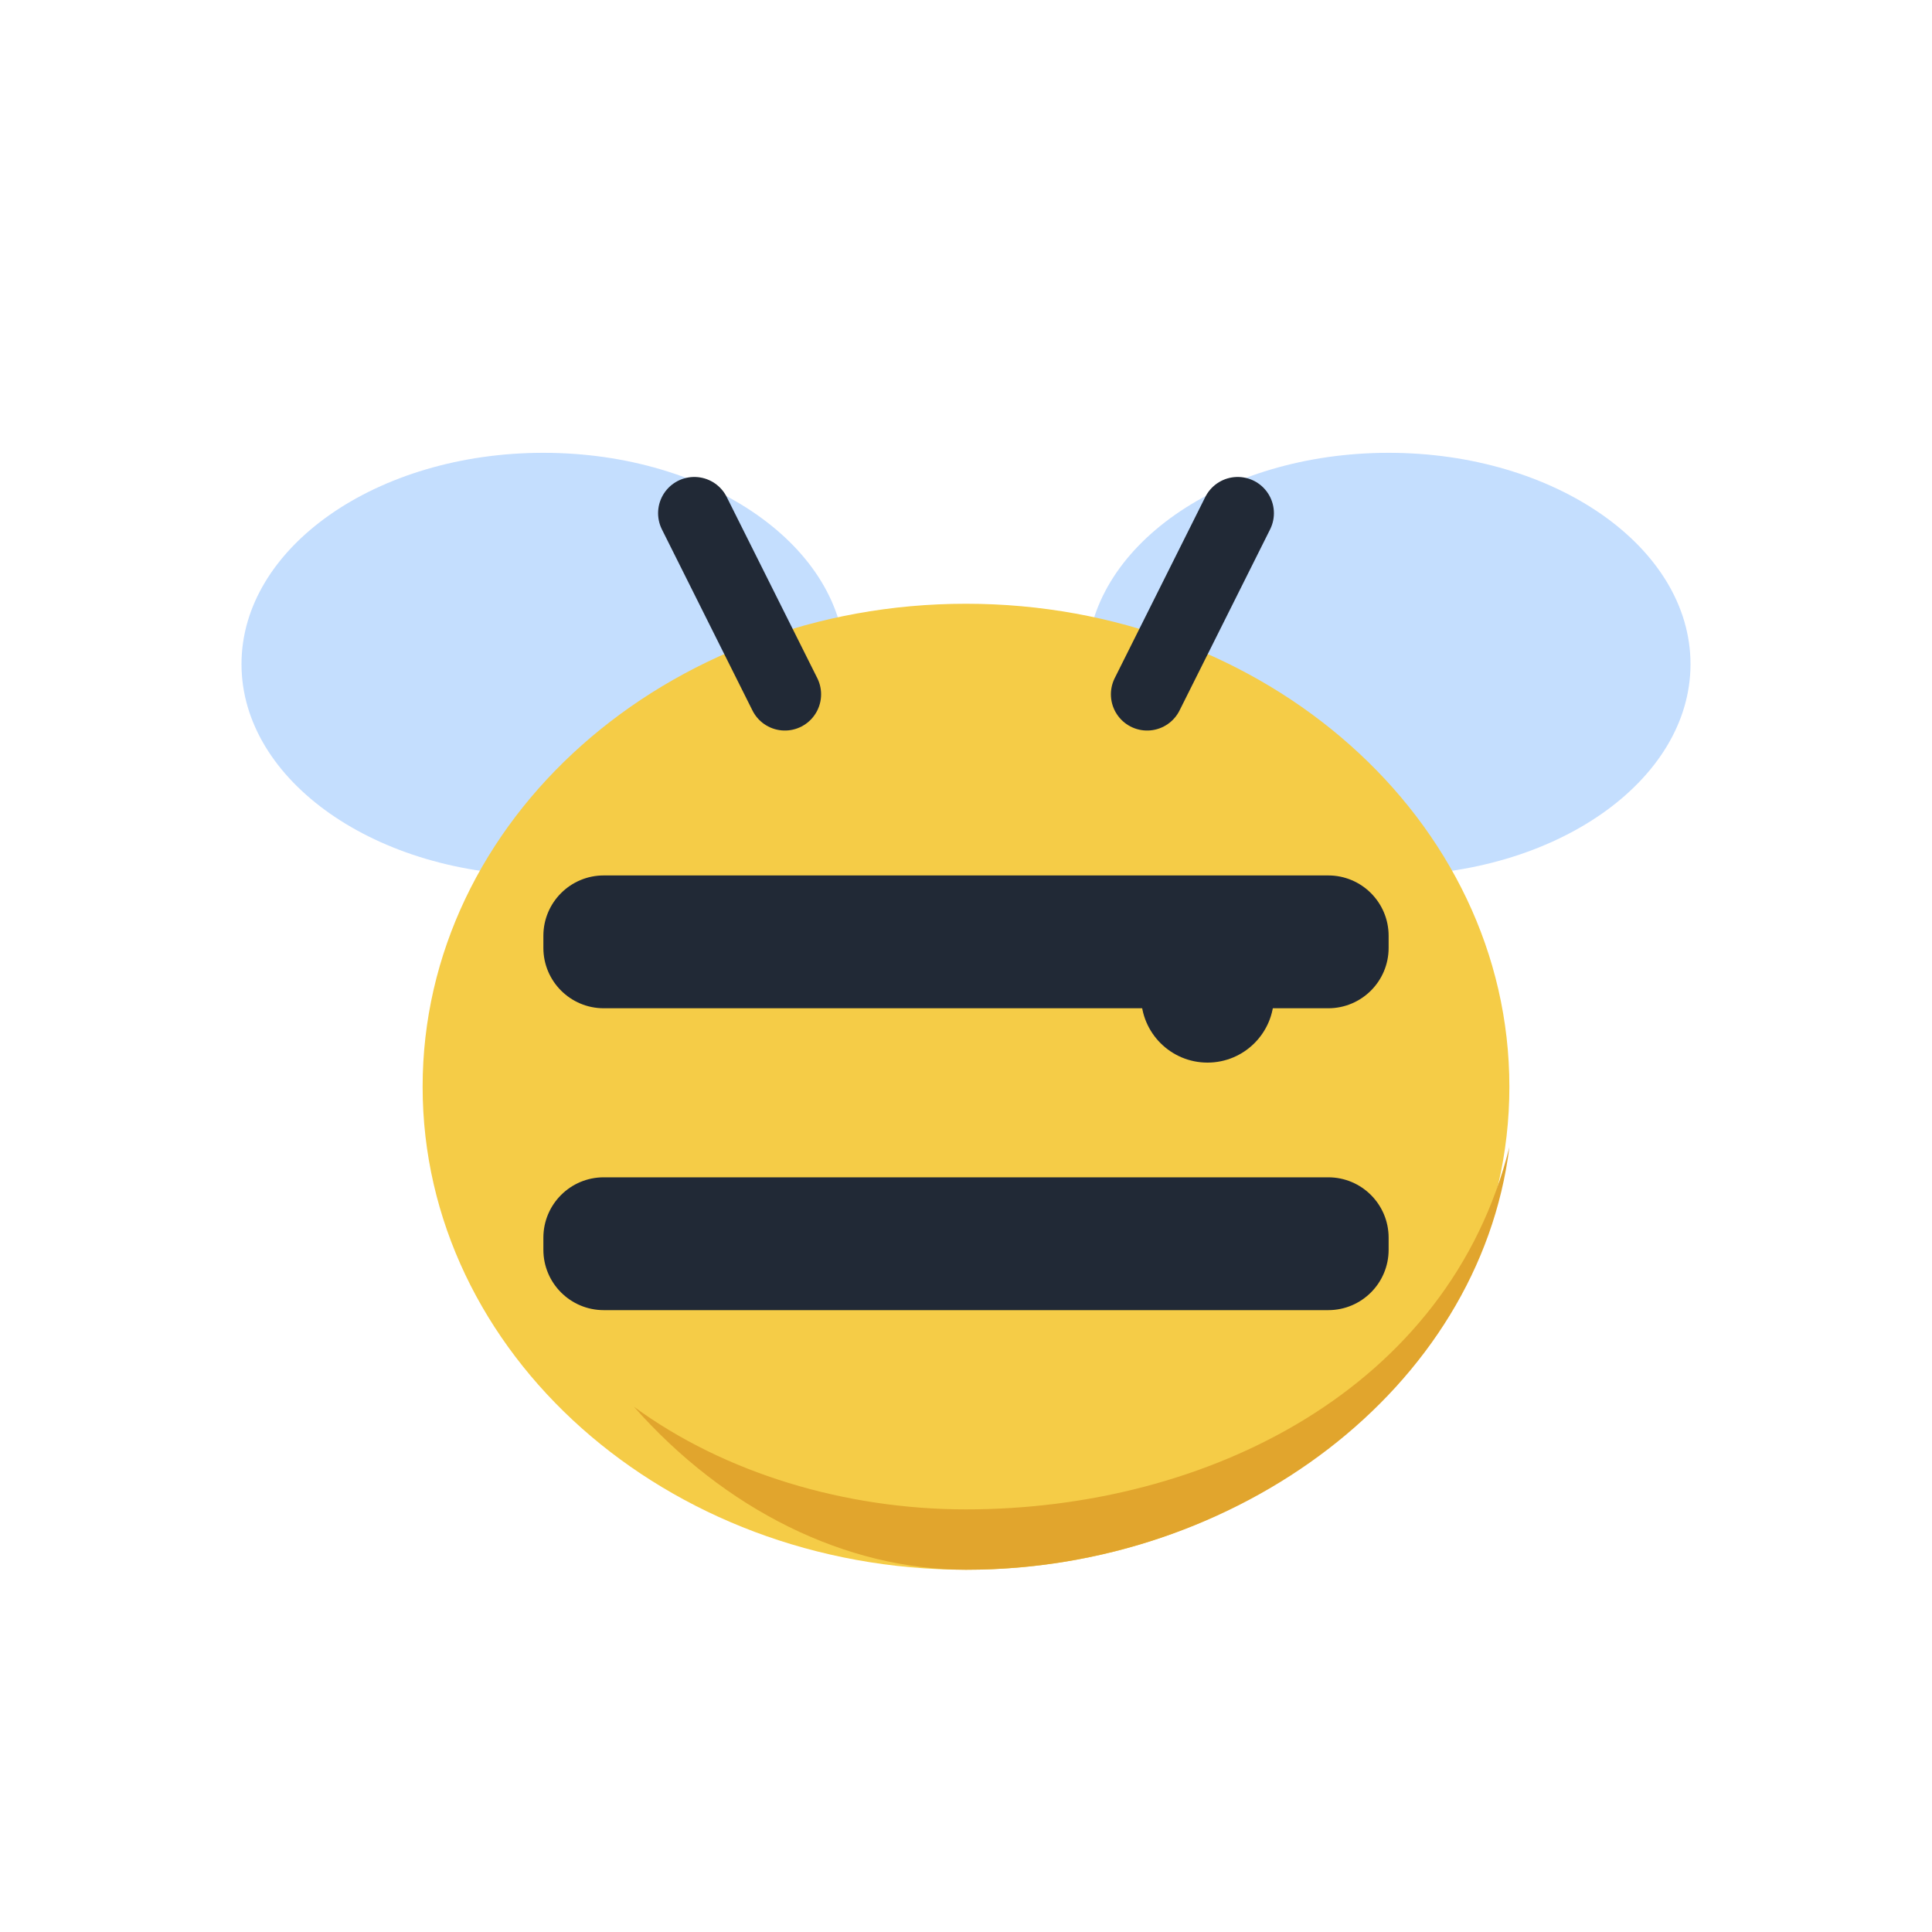
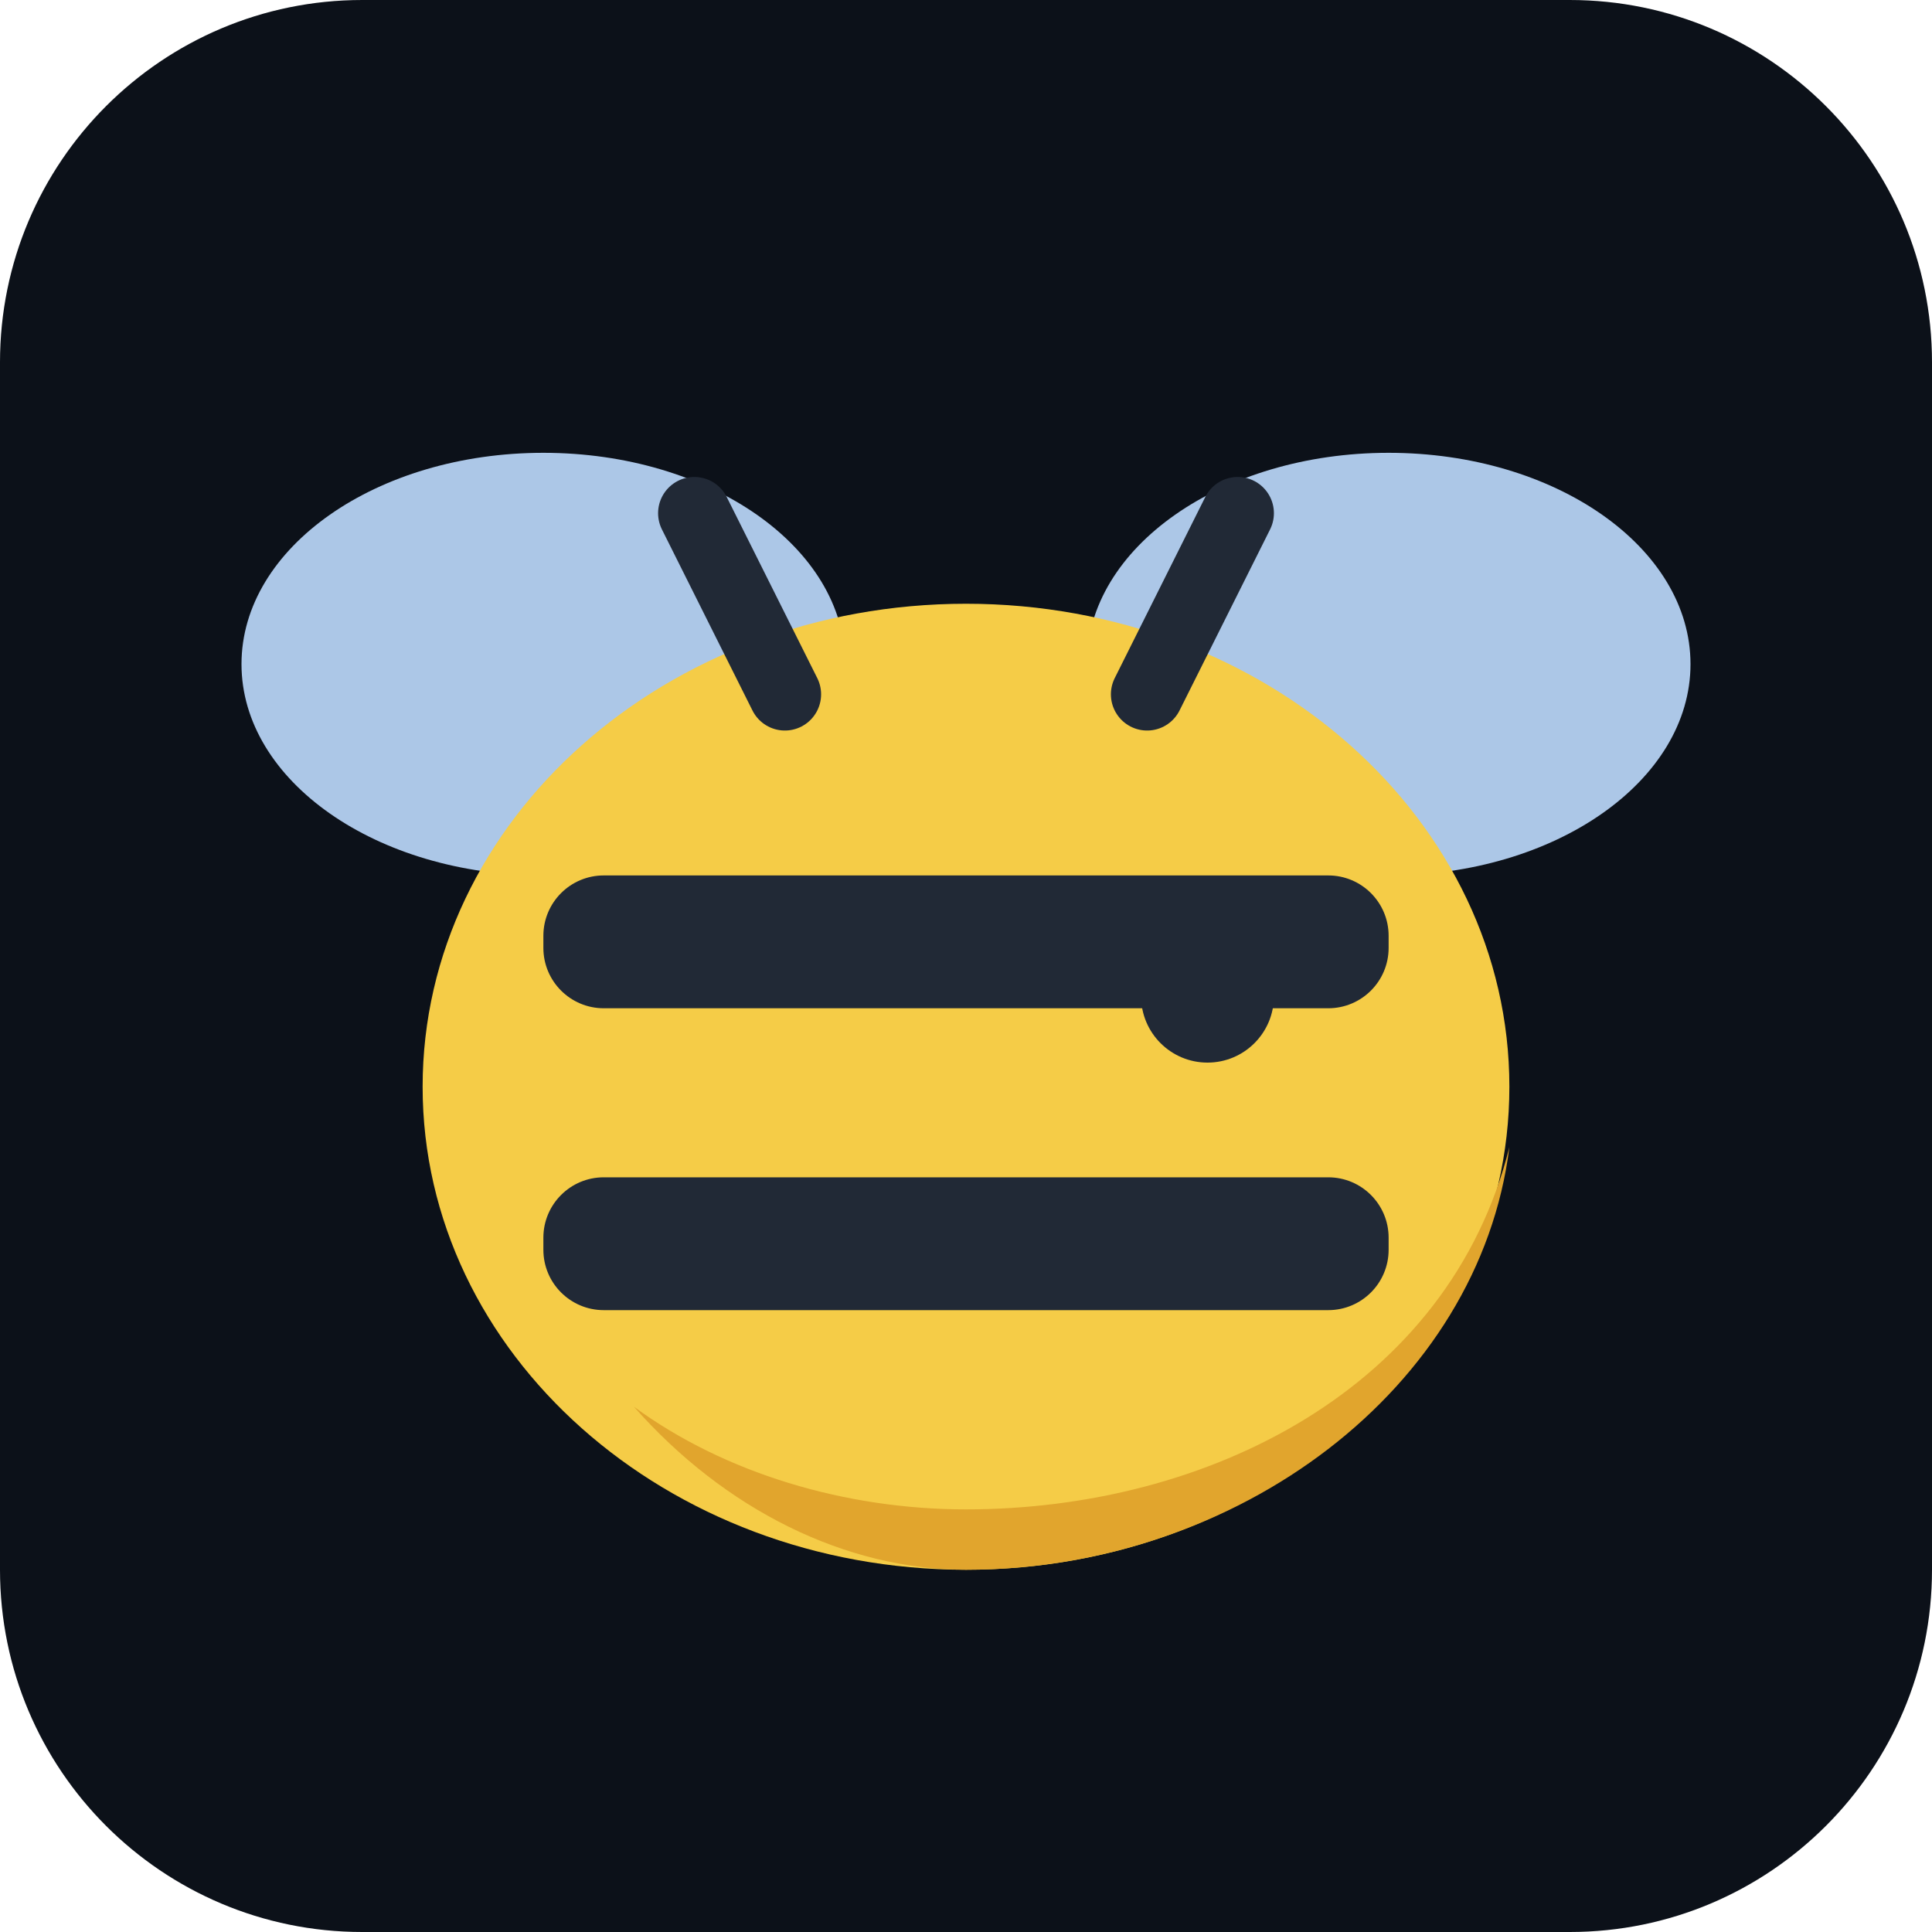
<svg xmlns="http://www.w3.org/2000/svg" viewBox="0 0 32 32">
+   <rect width="32" height="32" rx="6" fill="#0c1119" />
  <ellipse cx="9" cy="11" rx="5" ry="3.5" fill="#bedafe" opacity="0.9" />
  <ellipse cx="23" cy="11" rx="5" ry="3.5" fill="#bedafe" opacity="0.9" />
  <ellipse cx="16" cy="18" rx="9" ry="8" fill="#f5cc47" />
  <path d="M16 26c4.5 0 8.5-3 9-7-1 4-5 6-9 6-2 0-4-.6-5.5-1.7C12 25 14 26 16 26z" fill="#e1a52d" />
  <rect x="9" y="14.5" width="14" height="2.2" rx="1" fill="#212936" />
  <rect x="9" y="19.5" width="14" height="2.2" rx="1" fill="#212936" />
  <circle cx="20" cy="16.5" r="1.1" fill="#212936" />
  <path d="M13 11.5l-1.5-3M19 11.5l1.5-3" stroke="#212936" stroke-width="1.2" stroke-linecap="round" />
</svg>
